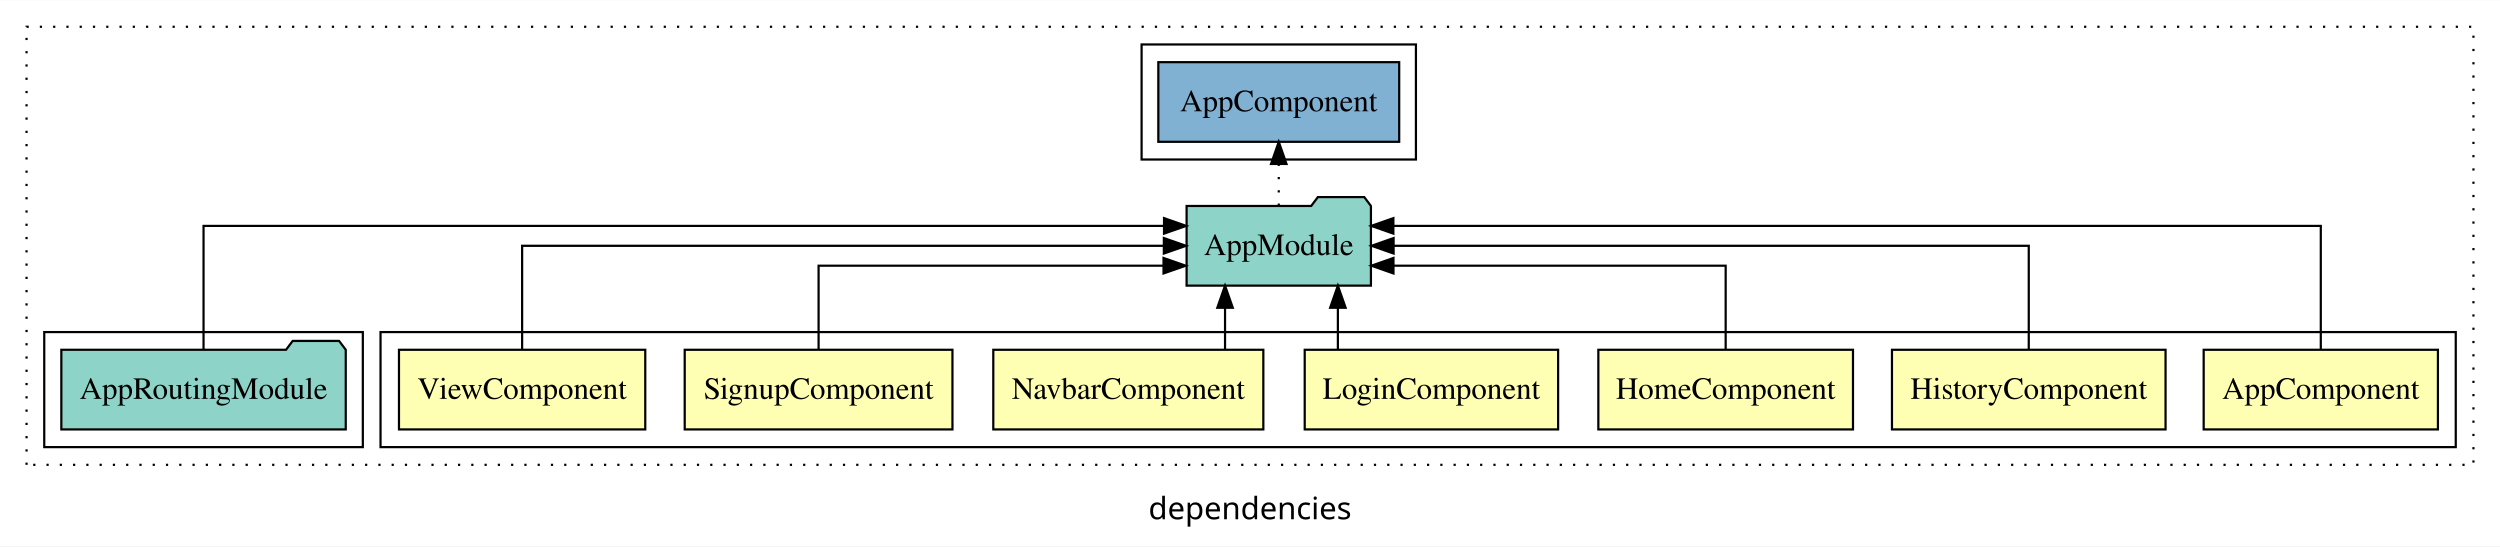
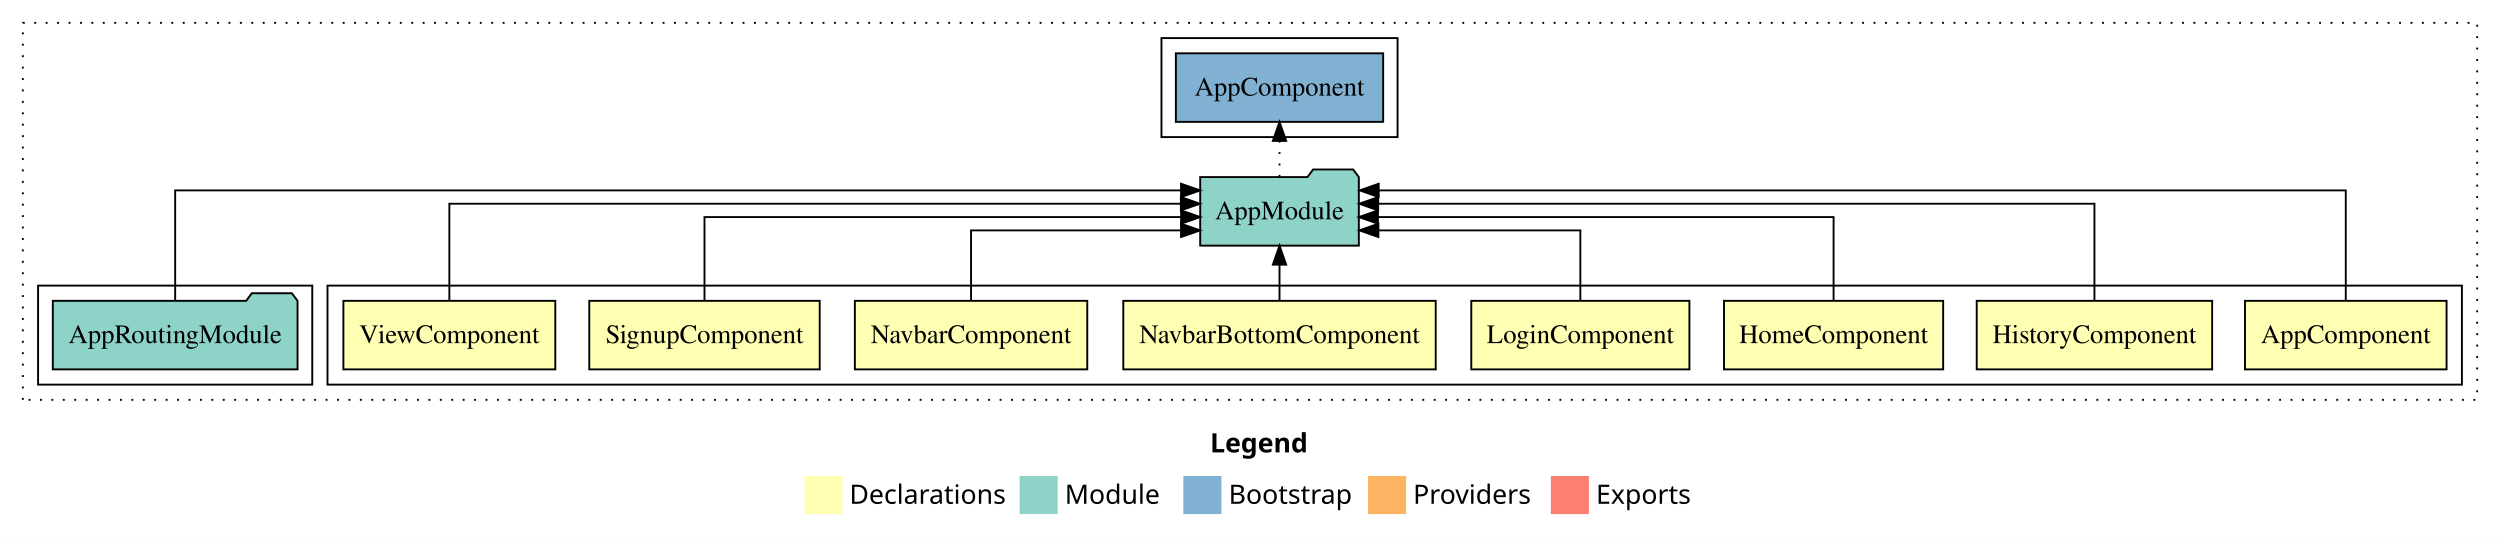
- <svg xmlns="http://www.w3.org/2000/svg" width="1130pt" height="247pt" viewBox="0.00 0.00 1130.00 246.80">
-   <g id="graph0" class="graph" transform="scale(1 1) rotate(0) translate(4 242.8)">
-     <polygon fill="white" stroke="transparent" points="-4,4 -4,-242.8 1126,-242.8 1126,4 -4,4" />
-     <text text-anchor="middle" x="561" y="-8.2" font-family="sans-serif" font-size="14.00">dependencies</text>
+ <svg xmlns="http://www.w3.org/2000/svg" width="1313pt" height="284pt" viewBox="0.00 0.00 1313.00 284.00">
+   <g id="graph0" class="graph" transform="scale(1 1) rotate(0) translate(4 280)">
+     <polygon fill="white" stroke="transparent" points="-4,4 -4,-280 1309,-280 1309,4 -4,4" />
+     <text text-anchor="start" x="631.51" y="-42.4" font-family="Times-12" font-weight="bold" font-size="14.00">Legend</text>
+     <polygon fill="#ffffb3" stroke="transparent" points="418.5,-10 418.5,-30 438.5,-30 438.5,-10 418.5,-10" />
+     <text text-anchor="start" x="442.13" y="-15.4" font-family="Times-12" font-size="14.00">  Declarations</text>
+     <polygon fill="#8dd3c7" stroke="transparent" points="531.5,-10 531.5,-30 551.5,-30 551.5,-10 531.5,-10" />
+     <text text-anchor="start" x="555.23" y="-15.4" font-family="Times-12" font-size="14.00">  Module</text>
+     <polygon fill="#80b1d3" stroke="transparent" points="617.5,-10 617.5,-30 637.5,-30 637.5,-10 617.5,-10" />
+     <text text-anchor="start" x="641.28" y="-15.4" font-family="Times-12" font-size="14.00">  Bootstrap</text>
+     <polygon fill="#fdb462" stroke="transparent" points="714.5,-10 714.5,-30 734.5,-30 734.5,-10 714.5,-10" />
+     <text text-anchor="start" x="738.17" y="-15.4" font-family="Times-12" font-size="14.00">  Providers</text>
+     <polygon fill="#fb8072" stroke="transparent" points="810.5,-10 810.5,-30 830.5,-30 830.5,-10 810.5,-10" />
+     <text text-anchor="start" x="834.23" y="-15.4" font-family="Times-12" font-size="14.00">  Exports</text>
    <g id="clust1" class="cluster">
-       <polygon fill="none" stroke="black" stroke-dasharray="1,5" points="8,-32.8 8,-230.8 1114,-230.8 1114,-32.8 8,-32.8" />
+       <polygon fill="none" stroke="black" stroke-dasharray="1,5" points="8,-70 8,-268 1297,-268 1297,-70 8,-70" />
    </g>
    <g id="clust2" class="cluster">
-       <polygon fill="none" stroke="black" points="168,-40.8 168,-92.8 1106,-92.8 1106,-40.8 168,-40.8" />
+       <polygon fill="none" stroke="black" points="168,-78 168,-130 1289,-130 1289,-78 168,-78" />
    </g>
-     <g id="clust10" class="cluster">
-       <polygon fill="none" stroke="black" points="16,-40.8 16,-92.8 160,-92.8 160,-40.8 16,-40.8" />
+     <g id="clust11" class="cluster">
+       <polygon fill="none" stroke="black" points="16,-78 16,-130 160,-130 160,-78 16,-78" />
    </g>
-     <g id="clust12" class="cluster">
-       <polygon fill="none" stroke="black" points="512,-170.8 512,-222.8 636,-222.8 636,-170.8 512,-170.8" />
+     <g id="clust13" class="cluster">
+       <polygon fill="none" stroke="black" points="606,-208 606,-260 730,-260 730,-208 606,-208" />
    </g>
    <g id="node1" class="node">
-       <polygon fill="#ffffb3" stroke="black" points="1097.94,-84.8 992.06,-84.8 992.06,-48.8 1097.94,-48.8 1097.94,-84.8" />
-       <text text-anchor="middle" x="1045" y="-62.6" font-family="Times,serif" font-size="14.00">AppComponent</text>
+       <polygon fill="#ffffb3" stroke="black" points="1280.94,-122 1175.06,-122 1175.06,-86 1280.94,-86 1280.94,-122" />
+       <text text-anchor="middle" x="1228" y="-99.8" font-family="Times,serif" font-size="14.00">AppComponent</text>
+     </g>
+     <g id="node9" class="node">
+       <polygon fill="#8dd3c7" stroke="black" points="709.66,-187 706.66,-191 685.66,-191 682.66,-187 626.34,-187 626.34,-151 709.66,-151 709.66,-187" />
+       <text text-anchor="middle" x="668" y="-164.8" font-family="Times,serif" font-size="14.00">AppModule</text>
+     </g>
+     <g id="edge1" class="edge">
+       <path fill="none" stroke="black" d="M1228,-122.01C1228,-144.49 1228,-180 1228,-180 1228,-180 720.09,-180 720.09,-180" />
+       <polygon fill="black" stroke="black" points="720.09,-176.5 710.09,-180 720.09,-183.5 720.09,-176.5" />
+     </g>
+     <g id="node2" class="node">
+       <polygon fill="#ffffb3" stroke="black" points="1157.83,-122 1034.17,-122 1034.17,-86 1157.83,-86 1157.83,-122" />
+       <text text-anchor="middle" x="1096" y="-99.8" font-family="Times,serif" font-size="14.00">HistoryComponent</text>
+     </g>
+     <g id="edge2" class="edge">
+       <path fill="none" stroke="black" d="M1096,-122.13C1096,-142.57 1096,-173 1096,-173 1096,-173 719.82,-173 719.82,-173" />
+       <polygon fill="black" stroke="black" points="719.82,-169.5 709.82,-173 719.82,-176.5 719.82,-169.5" />
+     </g>
+     <g id="node3" class="node">
+       <polygon fill="#ffffb3" stroke="black" points="1016.55,-122 901.45,-122 901.45,-86 1016.55,-86 1016.55,-122" />
+       <text text-anchor="middle" x="959" y="-99.8" font-family="Times,serif" font-size="14.00">HomeComponent</text>
+     </g>
+     <g id="edge3" class="edge">
+       <path fill="none" stroke="black" d="M959,-122.27C959,-140.56 959,-166 959,-166 959,-166 719.69,-166 719.69,-166" />
+       <polygon fill="black" stroke="black" points="719.69,-162.5 709.69,-166 719.69,-169.5 719.69,-162.5" />
+     </g>
+     <g id="node4" class="node">
+       <polygon fill="#ffffb3" stroke="black" points="883.28,-122 768.72,-122 768.72,-86 883.28,-86 883.28,-122" />
+       <text text-anchor="middle" x="826" y="-99.8" font-family="Times,serif" font-size="14.00">LoginComponent</text>
+     </g>
+     <g id="edge4" class="edge">
+       <path fill="none" stroke="black" d="M826,-122.01C826,-138.05 826,-159 826,-159 826,-159 719.93,-159 719.93,-159" />
+       <polygon fill="black" stroke="black" points="719.93,-155.5 709.93,-159 719.93,-162.5 719.93,-155.5" />
+     </g>
+     <g id="node5" class="node">
+       <polygon fill="#ffffb3" stroke="black" points="750.04,-122 585.96,-122 585.96,-86 750.04,-86 750.04,-122" />
+       <text text-anchor="middle" x="668" y="-99.8" font-family="Times,serif" font-size="14.00">NavbarBottomComponent</text>
+     </g>
+     <g id="edge5" class="edge">
+       <path fill="none" stroke="black" d="M668,-122.11C668,-122.11 668,-140.99 668,-140.99" />
+       <polygon fill="black" stroke="black" points="664.5,-140.99 668,-150.99 671.5,-140.99 664.5,-140.99" />
+     </g>
+     <g id="node6" class="node">
+       <polygon fill="#ffffb3" stroke="black" points="567.03,-122 444.97,-122 444.97,-86 567.03,-86 567.03,-122" />
+       <text text-anchor="middle" x="506" y="-99.8" font-family="Times,serif" font-size="14.00">NavbarComponent</text>
+     </g>
+     <g id="edge6" class="edge">
+       <path fill="none" stroke="black" d="M506,-122.01C506,-138.05 506,-159 506,-159 506,-159 616.28,-159 616.28,-159" />
+       <polygon fill="black" stroke="black" points="616.28,-162.5 626.28,-159 616.28,-155.5 616.28,-162.5" />
+     </g>
+     <g id="node7" class="node">
+       <polygon fill="#ffffb3" stroke="black" points="426.51,-122 305.49,-122 305.49,-86 426.51,-86 426.51,-122" />
+       <text text-anchor="middle" x="366" y="-99.8" font-family="Times,serif" font-size="14.00">SignupComponent</text>
+     </g>
+     <g id="edge7" class="edge">
+       <path fill="none" stroke="black" d="M366,-122.27C366,-140.56 366,-166 366,-166 366,-166 616.33,-166 616.33,-166" />
+       <polygon fill="black" stroke="black" points="616.33,-169.5 626.33,-166 616.33,-162.5 616.33,-169.5" />
    </g>
    <g id="node8" class="node">
-       <polygon fill="#8dd3c7" stroke="black" points="615.66,-149.8 612.66,-153.8 591.66,-153.8 588.66,-149.8 532.34,-149.8 532.34,-113.8 615.66,-113.8 615.66,-149.8" />
-       <text text-anchor="middle" x="574" y="-127.6" font-family="Times,serif" font-size="14.00">AppModule</text>
+       <polygon fill="#ffffb3" stroke="black" points="287.65,-122 176.35,-122 176.35,-86 287.65,-86 287.65,-122" />
+       <text text-anchor="middle" x="232" y="-99.8" font-family="Times,serif" font-size="14.00">ViewComponent</text>
    </g>
-     <g id="edge1" class="edge">
-       <path fill="none" stroke="black" d="M1045,-85.09C1045,-107.01 1045,-140.8 1045,-140.8 1045,-140.8 625.8,-140.8 625.8,-140.8" />
-       <polygon fill="black" stroke="black" points="625.8,-137.3 615.8,-140.8 625.8,-144.3 625.8,-137.3" />
+     <g id="edge8" class="edge">
+       <path fill="none" stroke="black" d="M232,-122.13C232,-142.57 232,-173 232,-173 232,-173 616.19,-173 616.19,-173" />
+       <polygon fill="black" stroke="black" points="616.19,-176.5 626.19,-173 616.19,-169.5 616.19,-176.5" />
    </g>
-     <g id="node2" class="node">
-       <polygon fill="#ffffb3" stroke="black" points="974.83,-84.8 851.17,-84.8 851.17,-48.8 974.83,-48.8 974.83,-84.8" />
-       <text text-anchor="middle" x="913" y="-62.6" font-family="Times,serif" font-size="14.00">HistoryComponent</text>
+     <g id="node11" class="node">
+       <polygon fill="#80b1d3" stroke="black" points="722.44,-252 613.56,-252 613.56,-216 722.44,-216 722.44,-252" />
+       <text text-anchor="middle" x="668" y="-229.8" font-family="Times,serif" font-size="14.00">AppComponent </text>
    </g>
-     <g id="edge2" class="edge">
-       <path fill="none" stroke="black" d="M913,-84.91C913,-104.14 913,-131.8 913,-131.8 913,-131.8 625.91,-131.8 625.91,-131.8" />
-       <polygon fill="black" stroke="black" points="625.91,-128.3 615.91,-131.8 625.91,-135.3 625.91,-128.3" />
-     </g>
-     <g id="node3" class="node">
-       <polygon fill="#ffffb3" stroke="black" points="833.55,-84.8 718.45,-84.8 718.45,-48.8 833.55,-48.8 833.55,-84.8" />
-       <text text-anchor="middle" x="776" y="-62.6" font-family="Times,serif" font-size="14.00">HomeComponent</text>
-     </g>
-     <g id="edge3" class="edge">
-       <path fill="none" stroke="black" d="M776,-84.83C776,-101.2 776,-122.8 776,-122.8 776,-122.8 625.85,-122.8 625.85,-122.8" />
-       <polygon fill="black" stroke="black" points="625.85,-119.3 615.85,-122.8 625.85,-126.3 625.85,-119.3" />
-     </g>
-     <g id="node4" class="node">
-       <polygon fill="#ffffb3" stroke="black" points="700.27,-84.8 585.73,-84.8 585.73,-48.8 700.27,-48.8 700.27,-84.8" />
-       <text text-anchor="middle" x="643" y="-62.6" font-family="Times,serif" font-size="14.00">LoginComponent</text>
-     </g>
-     <g id="edge4" class="edge">
-       <path fill="none" stroke="black" d="M600.72,-84.91C600.72,-84.91 600.72,-103.79 600.72,-103.79" />
-       <polygon fill="black" stroke="black" points="597.22,-103.79 600.72,-113.79 604.22,-103.79 597.22,-103.79" />
-     </g>
-     <g id="node5" class="node">
-       <polygon fill="#ffffb3" stroke="black" points="567.03,-84.8 444.97,-84.8 444.97,-48.8 567.03,-48.8 567.03,-84.8" />
-       <text text-anchor="middle" x="506" y="-62.6" font-family="Times,serif" font-size="14.00">NavbarComponent</text>
-     </g>
-     <g id="edge5" class="edge">
-       <path fill="none" stroke="black" d="M549.72,-84.91C549.72,-84.91 549.72,-103.79 549.72,-103.79" />
-       <polygon fill="black" stroke="black" points="546.22,-103.79 549.72,-113.79 553.22,-103.79 546.22,-103.79" />
-     </g>
-     <g id="node6" class="node">
-       <polygon fill="#ffffb3" stroke="black" points="426.51,-84.8 305.49,-84.8 305.49,-48.8 426.51,-48.8 426.51,-84.8" />
-       <text text-anchor="middle" x="366" y="-62.6" font-family="Times,serif" font-size="14.00">SignupComponent</text>
-     </g>
-     <g id="edge6" class="edge">
-       <path fill="none" stroke="black" d="M366,-84.83C366,-101.2 366,-122.8 366,-122.8 366,-122.8 521.91,-122.8 521.91,-122.8" />
-       <polygon fill="black" stroke="black" points="521.91,-126.3 531.91,-122.8 521.91,-119.3 521.91,-126.3" />
-     </g>
-     <g id="node7" class="node">
-       <polygon fill="#ffffb3" stroke="black" points="287.66,-84.8 176.34,-84.8 176.34,-48.8 287.66,-48.8 287.66,-84.8" />
-       <text text-anchor="middle" x="232" y="-62.6" font-family="Times,serif" font-size="14.00">ViewComponent</text>
-     </g>
-     <g id="edge7" class="edge">
-       <path fill="none" stroke="black" d="M232,-84.91C232,-104.14 232,-131.8 232,-131.8 232,-131.8 522.06,-131.8 522.06,-131.8" />
-       <polygon fill="black" stroke="black" points="522.06,-135.3 532.06,-131.8 522.06,-128.3 522.06,-135.3" />
+     <g id="edge10" class="edge">
+       <path fill="none" stroke="black" stroke-dasharray="1,5" d="M668,-187.11C668,-187.11 668,-205.99 668,-205.99" />
+       <polygon fill="black" stroke="black" points="664.5,-205.99 668,-215.99 671.5,-205.99 664.5,-205.99" />
    </g>
    <g id="node10" class="node">
-       <polygon fill="#80b1d3" stroke="black" points="628.44,-214.8 519.56,-214.8 519.56,-178.8 628.44,-178.8 628.44,-214.8" />
-       <text text-anchor="middle" x="574" y="-192.6" font-family="Times,serif" font-size="14.00">AppComponent </text>
+       <polygon fill="#8dd3c7" stroke="black" points="152.27,-122 149.27,-126 128.27,-126 125.27,-122 23.73,-122 23.73,-86 152.27,-86 152.27,-122" />
+       <text text-anchor="middle" x="88" y="-99.8" font-family="Times,serif" font-size="14.00">AppRoutingModule</text>
    </g>
    <g id="edge9" class="edge">
-       <path fill="none" stroke="black" stroke-dasharray="1,5" d="M574,-149.91C574,-149.91 574,-168.79 574,-168.79" />
-       <polygon fill="black" stroke="black" points="570.5,-168.79 574,-178.79 577.5,-168.79 570.5,-168.79" />
-     </g>
-     <g id="node9" class="node">
-       <polygon fill="#8dd3c7" stroke="black" points="152.28,-84.8 149.28,-88.8 128.28,-88.8 125.28,-84.8 23.72,-84.8 23.72,-48.8 152.28,-48.8 152.28,-84.8" />
-       <text text-anchor="middle" x="88" y="-62.6" font-family="Times,serif" font-size="14.00">AppRoutingModule</text>
-     </g>
-     <g id="edge8" class="edge">
-       <path fill="none" stroke="black" d="M88,-85.09C88,-107.01 88,-140.8 88,-140.8 88,-140.8 522.14,-140.8 522.14,-140.8" />
-       <polygon fill="black" stroke="black" points="522.14,-144.3 532.14,-140.8 522.14,-137.3 522.14,-144.3" />
+       <path fill="none" stroke="black" d="M88,-122.01C88,-144.49 88,-180 88,-180 88,-180 616.29,-180 616.29,-180" />
+       <polygon fill="black" stroke="black" points="616.29,-183.5 626.29,-180 616.29,-176.5 616.29,-183.5" />
    </g>
  </g>
</svg>
